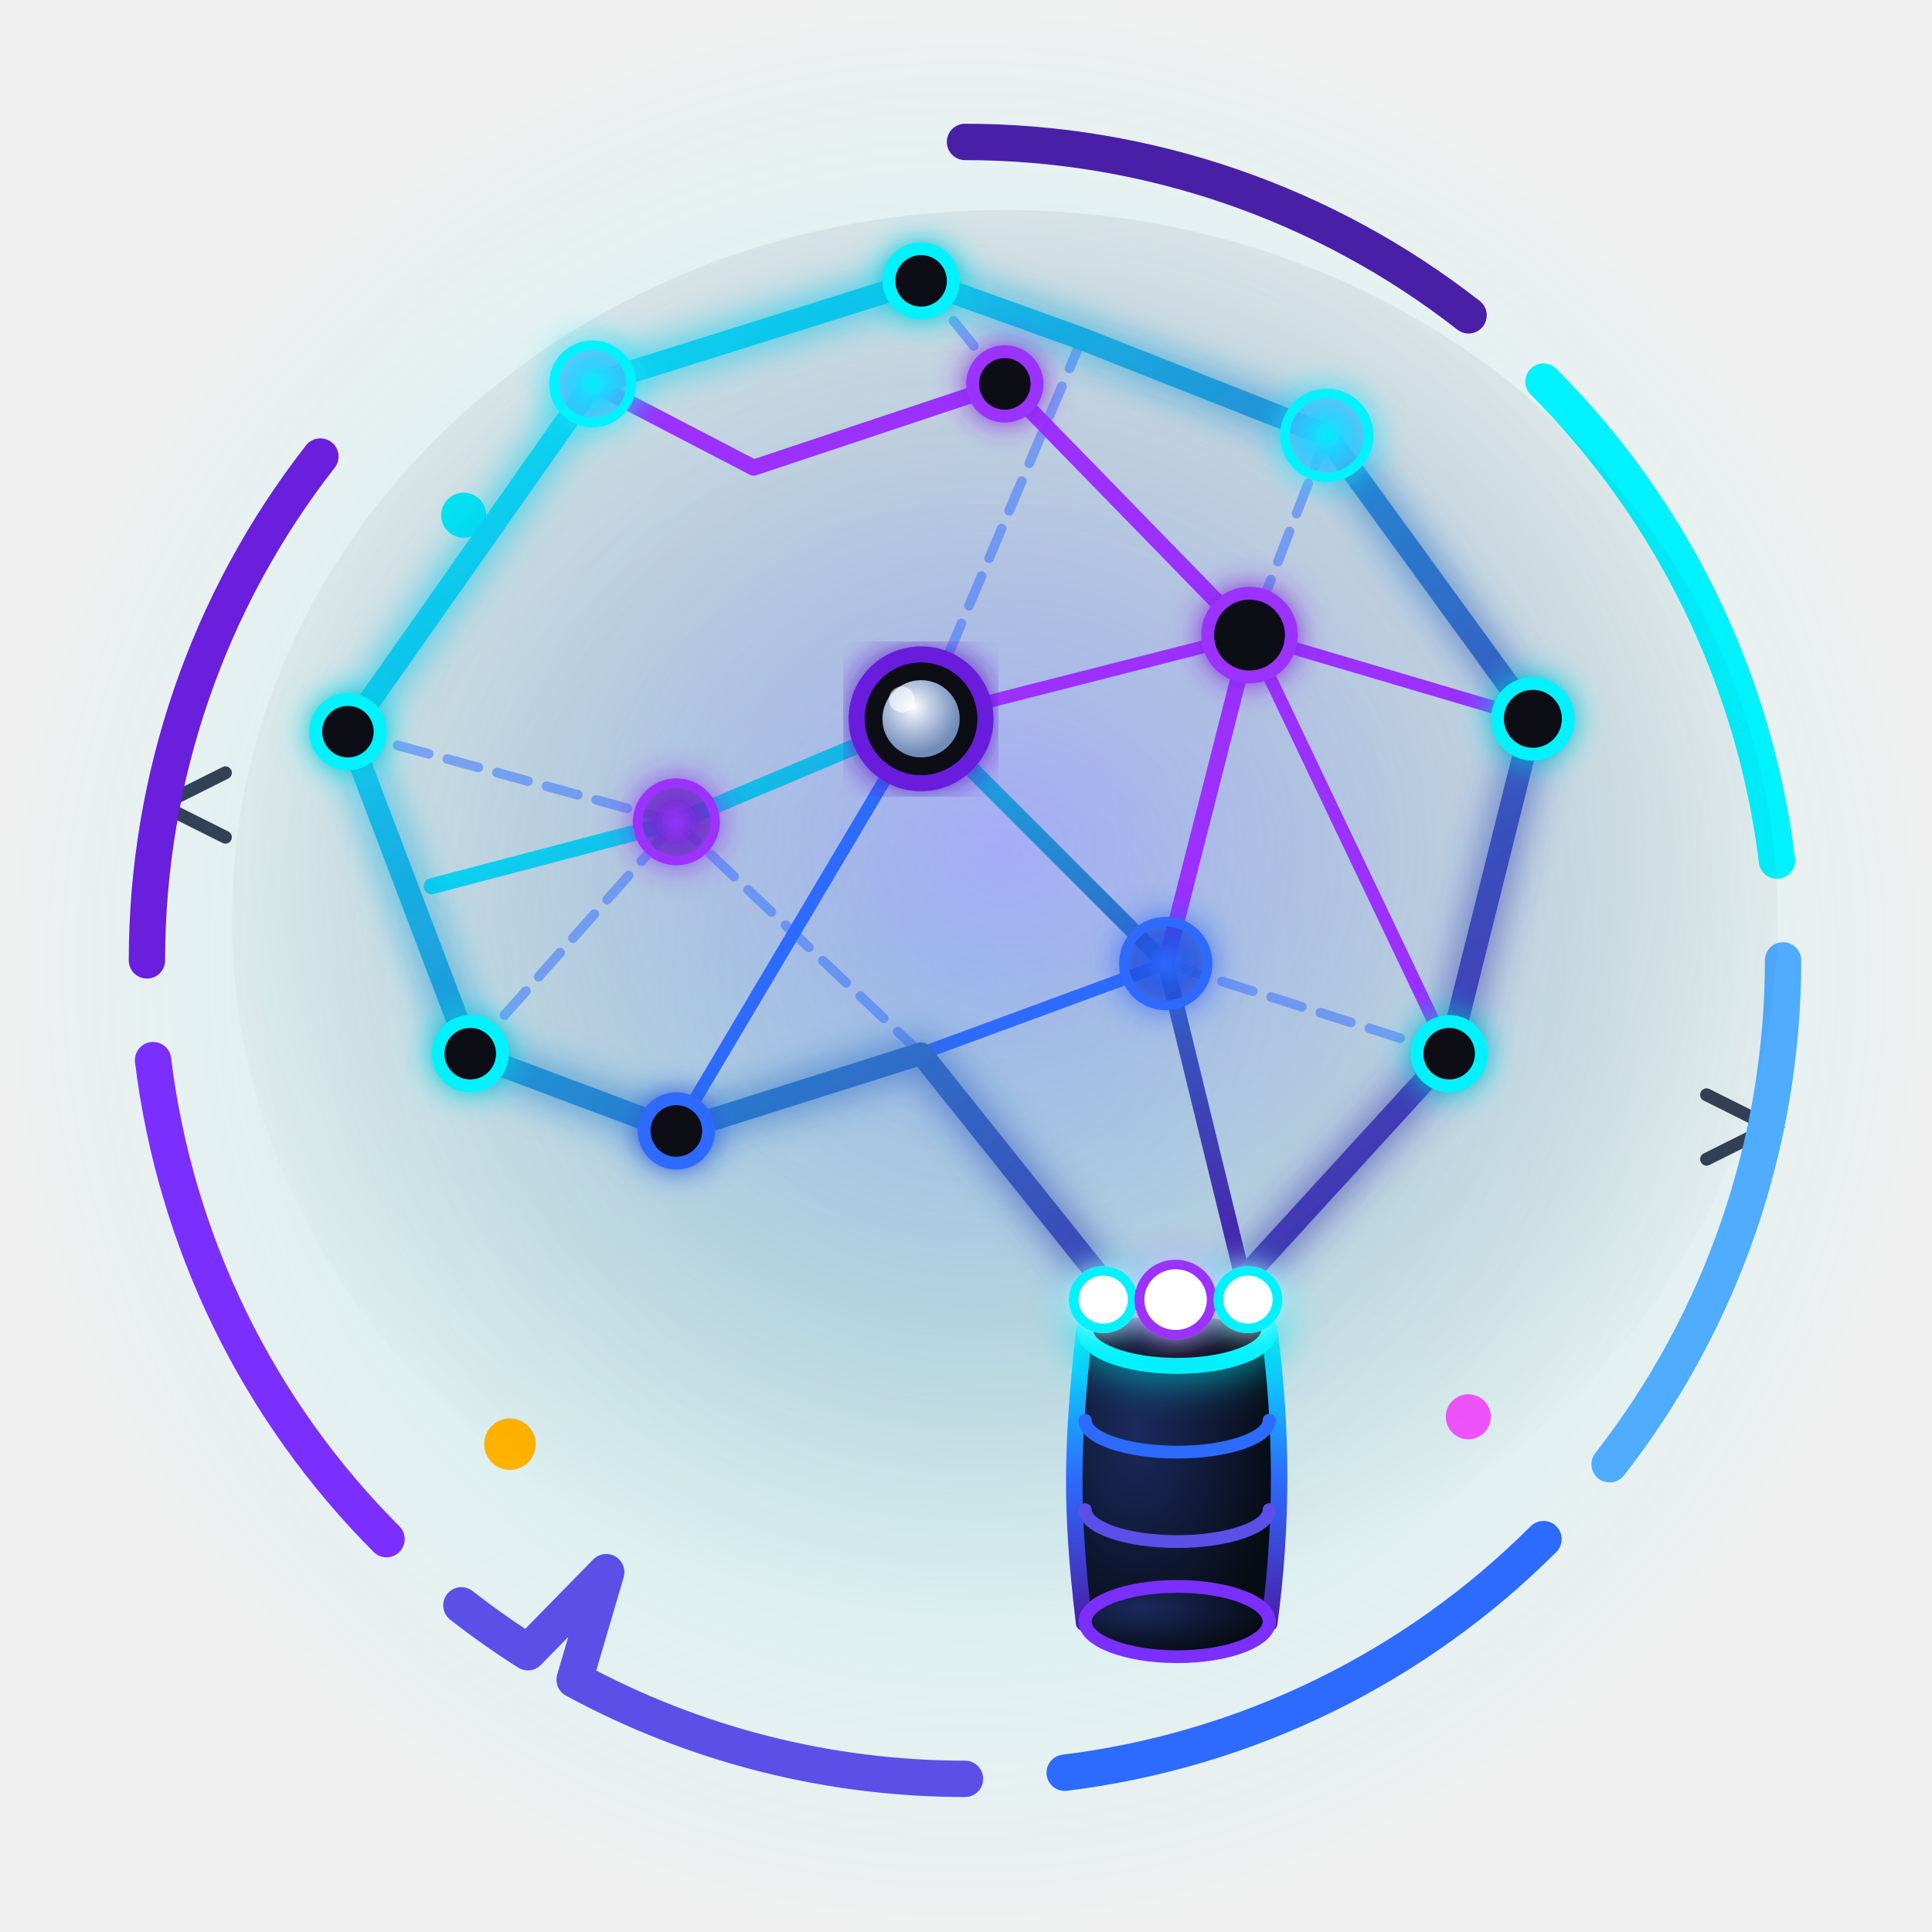
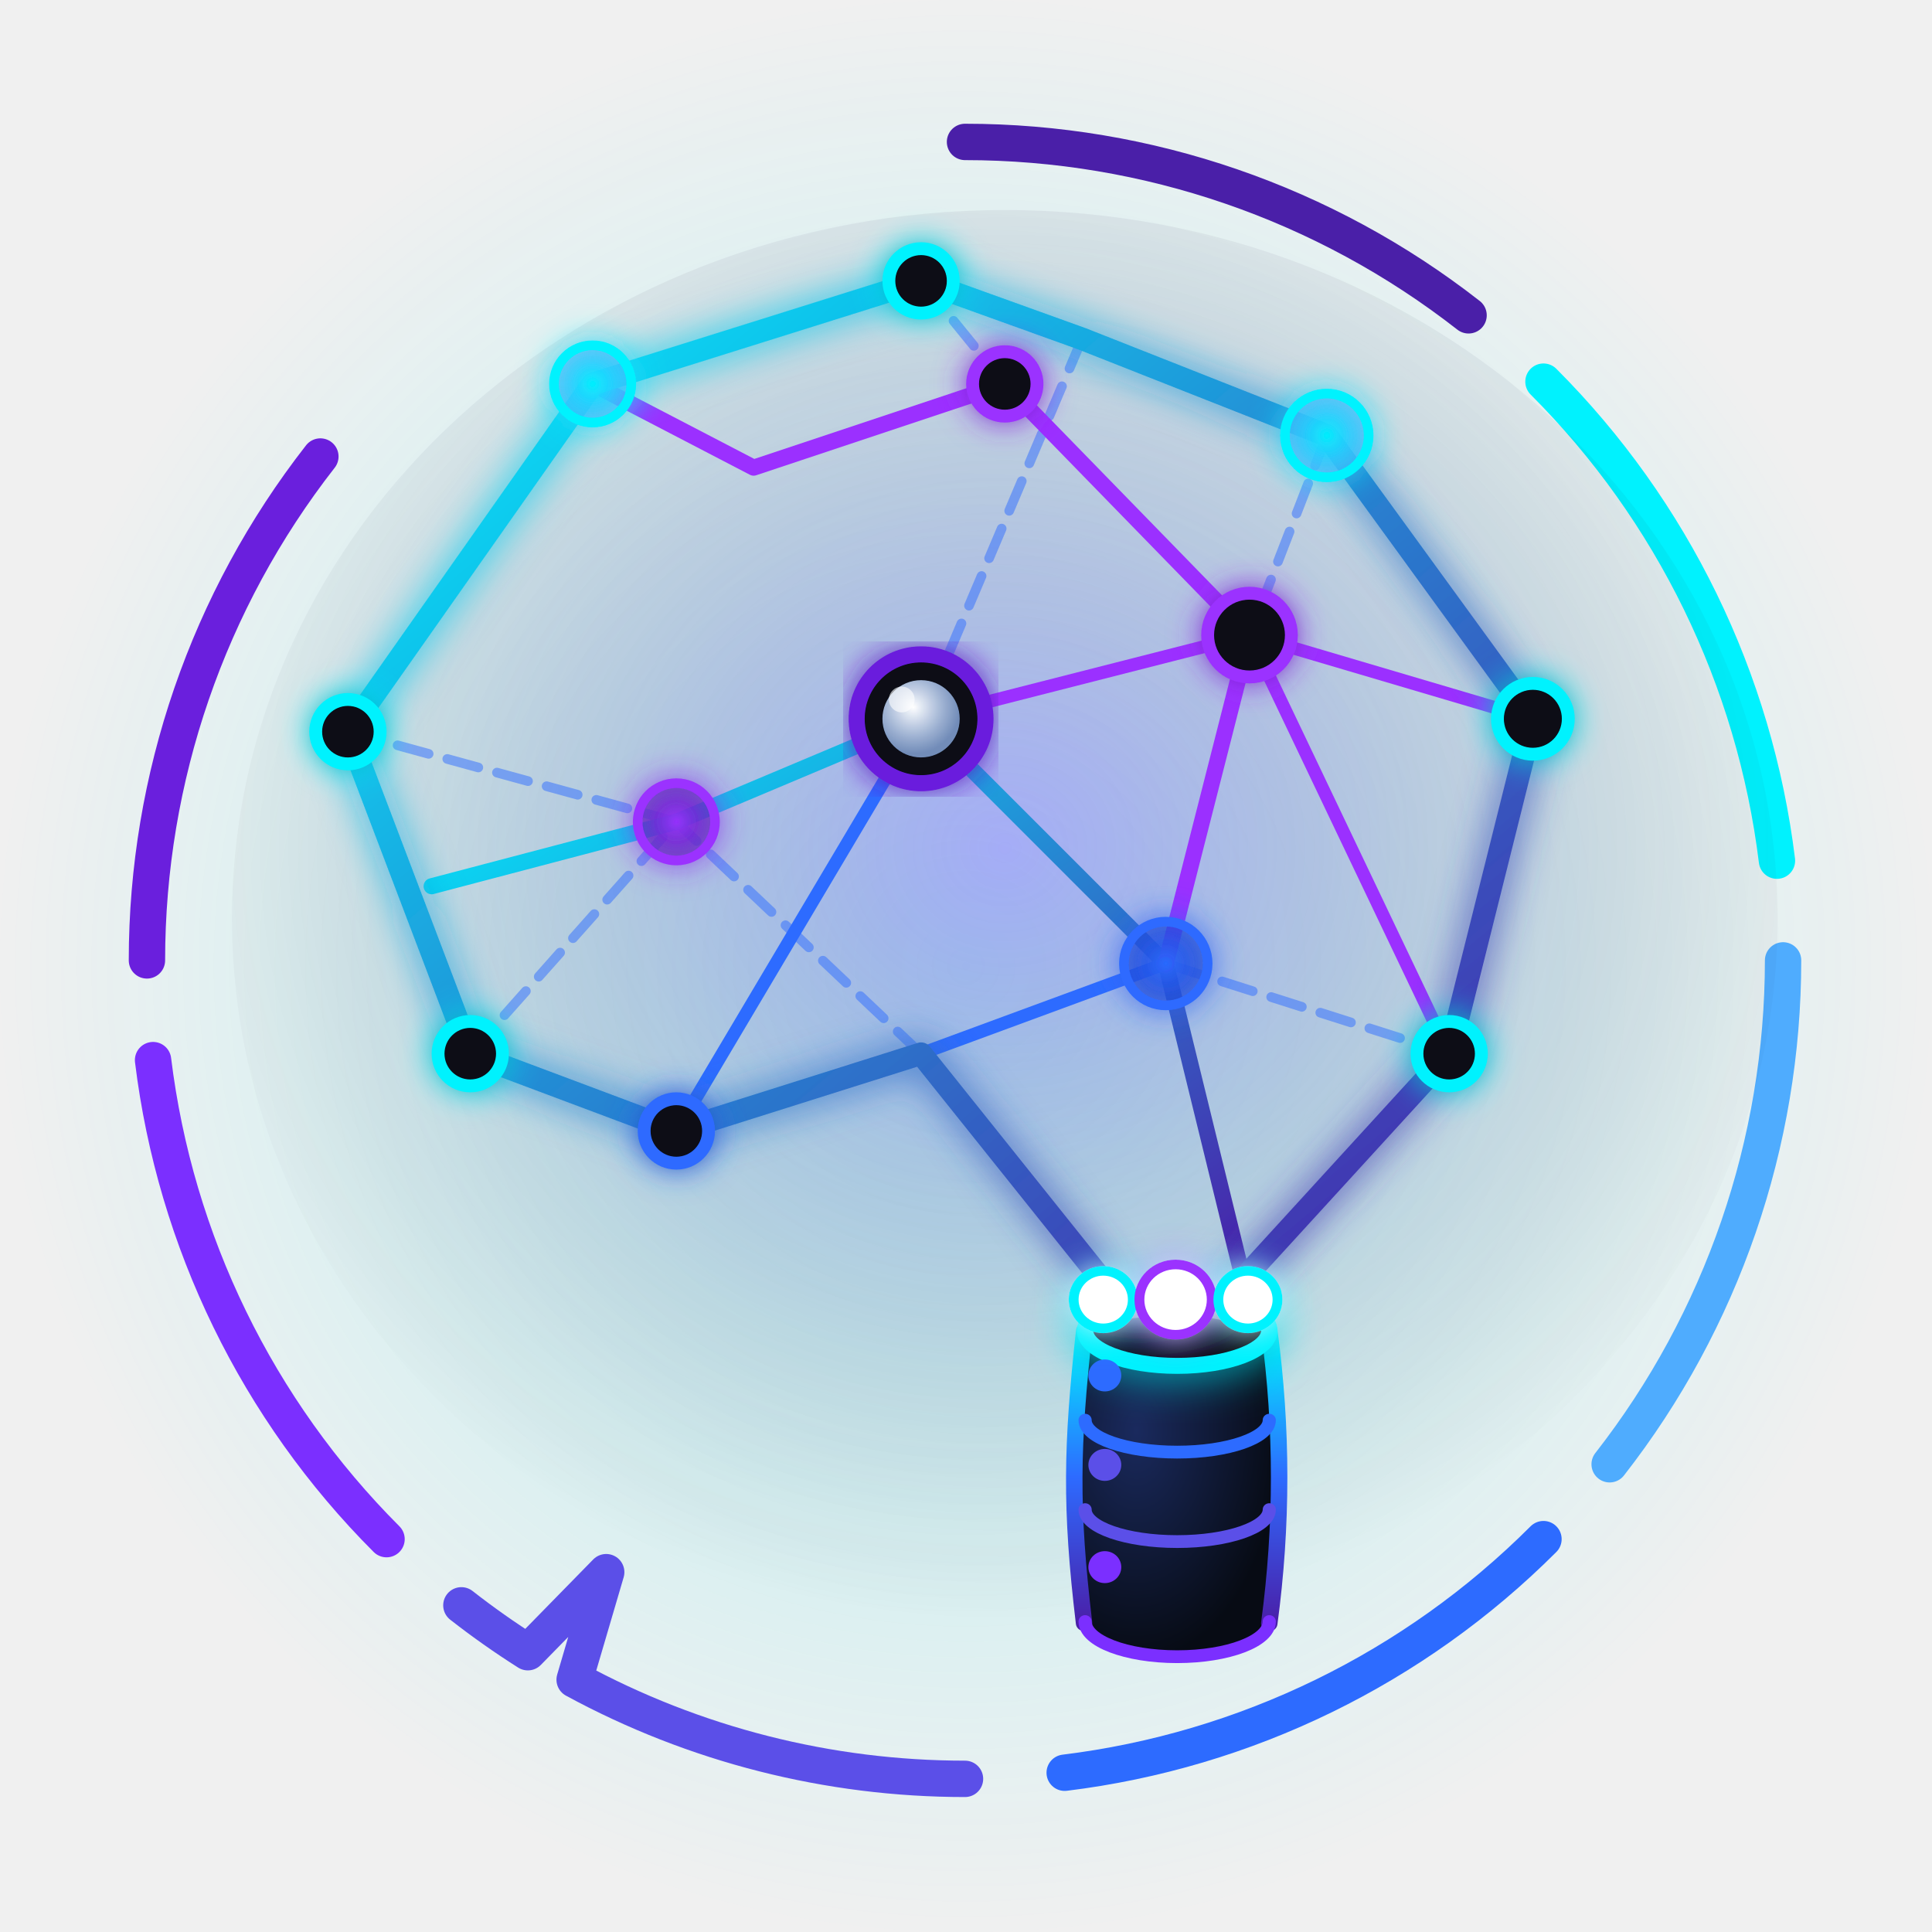
<svg xmlns="http://www.w3.org/2000/svg" viewBox="50 50 300 300" width="400" height="400">
  <defs>
    <linearGradient id="textGrad" x1="0%" y1="0%" x2="100%" y2="0%">
      <stop offset="0" stop-color="#00F2FE" />
      <stop offset="1" stop-color="#F355FF" />
    </linearGradient>
    <radialGradient id="coreGlow" cx="50%" cy="50%" r="50%">
      <stop offset="0" stop-color="#00F2FE" stop-opacity="0.25" />
      <stop offset="1" stop-color="#00F2FE" stop-opacity="0" />
    </radialGradient>
    <radialGradient id="glowCenter" cx="50%" cy="45%" r="55%">
      <stop offset="0" stop-color="#7B2FFF" stop-opacity="0.35" />
      <stop offset="1" stop-color="#070B14" stop-opacity="0" />
    </radialGradient>
    <radialGradient id="glowCyan" cx="50%" cy="50%" r="50%">
      <stop offset="0" stop-color="#00F2FE" stop-opacity="0.9" />
      <stop offset="1" stop-color="#4FACFE" stop-opacity="0.5" />
    </radialGradient>
    <radialGradient id="glowPurple" cx="50%" cy="50%" r="50%">
      <stop offset="0" stop-color="#9B30FF" stop-opacity="0.9" />
      <stop offset="1" stop-color="#4A1FA8" stop-opacity="0.5" />
    </radialGradient>
    <radialGradient id="glowBlue" cx="50%" cy="50%" r="50%">
      <stop offset="0" stop-color="#2D6BFF" stop-opacity="0.9" />
      <stop offset="1" stop-color="#1A40CC" stop-opacity="0.5" />
    </radialGradient>
    <radialGradient id="glowWhite" cx="40%" cy="35%" r="60%">
      <stop offset="0" stop-color="#FFFFFF" stop-opacity="1" />
      <stop offset="1" stop-color="#A0C4FF" stop-opacity="0.7" />
    </radialGradient>
    <radialGradient id="dbFill" cx="30%" cy="30%" r="70%">
      <stop offset="0" stop-color="#1a2a5e" />
      <stop offset="1" stop-color="#070B14" />
    </radialGradient>
    <linearGradient id="edgeMain" x1="0%" y1="0%" x2="100%" y2="100%">
      <stop offset="0" stop-color="#00F2FE" />
      <stop offset="1" stop-color="#4A1FA8" />
    </linearGradient>
    <linearGradient id="dbStroke" x1="0%" y1="0%" x2="0%" y2="100%">
      <stop offset="0" stop-color="#00F2FE" />
      <stop offset="0.5" stop-color="#2D6BFF" />
      <stop offset="1" stop-color="#4A1FA8" />
    </linearGradient>
    <filter id="softGlow">
      <feGaussianBlur stdDeviation="3" result="blur" />
      <feMerge>
        <feMergeNode in="blur" />
        <feMergeNode in="SourceGraphic" />
      </feMerge>
    </filter>
    <filter id="nodeGlow">
      <feGaussianBlur stdDeviation="2.5" result="blur" />
      <feMerge>
        <feMergeNode in="blur" />
        <feMergeNode in="SourceGraphic" />
      </feMerge>
    </filter>
    <filter id="dbGlow" x="-80%" y="-80%" width="260%" height="260%">
      <feGaussianBlur stdDeviation="3.5" result="blur" />
      <feMerge>
        <feMergeNode in="blur" />
        <feMergeNode in="SourceGraphic" />
      </feMerge>
    </filter>
    <filter id="dbNodeGlow" x="-80%" y="-80%" width="260%" height="260%">
      <feGaussianBlur stdDeviation="2.5" result="blur" />
      <feMerge>
        <feMergeNode in="blur" />
        <feMergeNode in="SourceGraphic" />
      </feMerge>
    </filter>
  </defs>
  <g id="simbolo">
    <circle id="simbolo-glow" cx="200" cy="200" r="150" fill="url(#coreGlow)" />
-     <g id="decoracoes-externas">
-       <circle cx="122" cy="130" r="3.5" fill="#00F2FE" />
-       <circle cx="278" cy="270" r="3.5" fill="#F355FF" />
-       <circle cx="129.186" cy="274.252" r="4" fill="#FFB300" />
-       <path d="M 85 170 L 75 175 L 85 180" fill="none" stroke="#334155" stroke-width="2" stroke-linecap="round" />
-       <path d="M 315 220 L 325 225 L 315 230" fill="none" stroke="#334155" stroke-width="2" stroke-linecap="round" />
-     </g>
    <g id="anel-pilares" transform="matrix(0.940956,0,0,0.941408,11.65451,10.84766)">
      <path d="M 295.46,104.54 A 135,135 0 0,1 333.99,183.55" fill="none" stroke="#00F2FE" stroke-width="6" stroke-linecap="round" />
      <path d="M 335.0,200.0 A 135,135 0 0,1 306.38,283.11" fill="none" stroke="#4FACFE" stroke-width="6" stroke-linecap="round" />
      <path d="M 295.46,295.46 A 135,135 0 0,1 216.45,333.99" fill="none" stroke="#2D6BFF" stroke-width="6" stroke-linecap="round" />
      <path d="M 200.0,335.0 A 135,135 0 0,1 135.58,318.64 L 140.79,300.91 L 127.86,314.11 A 135,135 0 0,1 116.89,306.38" fill="none" stroke="#5B4FE8" stroke-width="6" stroke-linecap="round" stroke-linejoin="round" />
      <path d="M 104.54,295.46 A 135,135 0 0,1 66.01,216.45" fill="none" stroke="#7B2FFF" stroke-width="6" stroke-linecap="round" />
      <path d="M 65.0,200.0 A 135,135 0 0,1 93.62,116.89" fill="none" stroke="#6A1FDD" stroke-width="6" stroke-linecap="round" />
      <path d="M 200.0,65.0 A 135,135 0 0,1 283.1,93.6" fill="none" stroke="#4A1FA8" stroke-width="6" stroke-linecap="round" />
    </g>
    <g id="icone" transform="matrix(1,0,0,1,66.02262,47.61435)">
      <ellipse cx="140" cy="145" rx="120" ry="110" fill="url(#glowCenter)" />
      <g id="cerebro">
        <g fill="none" stroke="#2D6BFF" stroke-width="1.5" stroke-dasharray="5 3" opacity="0.5" stroke-linecap="round">
          <line x1="57" y1="166" x2="89" y2="130" />
          <line x1="38" y1="116" x2="89" y2="130" />
          <line x1="127" y1="46" x2="140" y2="62" />
          <line x1="190" y1="70" x2="178" y2="101" />
          <line x1="127" y1="166" x2="89" y2="130" />
          <line x1="209" y1="166" x2="165" y2="152" />
          <line x1="152" y1="55" x2="127" y2="114" />
        </g>
        <g fill="none" stroke-linecap="round" stroke-linejoin="round">
          <path d="M 177 201 L 165 152 L 127 114 L 89 130 L 51 140" stroke="url(#edgeMain)" stroke-width="2.5" />
          <path d="M 165 152 L 178 101 L 140 62 L 101 75 L 76 62" stroke="#9B30FF" stroke-width="2.5" />
          <path d="M 127 114 L 178 101" stroke="#9B30FF" stroke-width="2" />
          <path d="M 89 178 L 127 114" stroke="#2D6BFF" stroke-width="2" />
          <path d="M 127 166 L 165 152" stroke="#2D6BFF" stroke-width="2" />
          <path d="M 209 166 L 178 101" stroke="#9B30FF" stroke-width="2" />
          <path d="M 222 114 L 178 101" stroke="#9B30FF" stroke-width="2" />
        </g>
        <path d="M 155 201 L 127 166 L 89 178 L 57 166 L 38 116 L 76 62 L 127 46 L 152 55 L 190 70 L 222 114 L 209 166 L 177 201" fill="none" stroke="url(#edgeMain)" stroke-width="3.5" stroke-linecap="round" stroke-linejoin="round" filter="url(#softGlow)" />
        <g filter="url(#nodeGlow)">
          <circle cx="38" cy="116" r="5" fill="#070B14" stroke="#00F2FE" stroke-width="2" />
          <circle cx="76" cy="62" r="6" fill="url(#glowCyan)" stroke="#00F2FE" stroke-width="1.5" />
          <circle cx="127" cy="46" r="5" fill="#070B14" stroke="#00F2FE" stroke-width="2" />
          <circle cx="190" cy="70" r="6.5" fill="url(#glowCyan)" stroke="#00F2FE" stroke-width="1.5" />
          <circle cx="222" cy="114" r="5.5" fill="#070B14" stroke="#00F2FE" stroke-width="2" />
          <circle cx="209" cy="166" r="5" fill="#070B14" stroke="#00F2FE" stroke-width="2" />
          <circle cx="57" cy="166" r="5" fill="#070B14" stroke="#00F2FE" stroke-width="2" />
        </g>
        <g filter="url(#nodeGlow)">
          <circle cx="89" cy="130" r="6" fill="url(#glowPurple)" stroke="#9B30FF" stroke-width="1.5" />
          <circle cx="178" cy="101" r="6.5" fill="#070B14" stroke="#9B30FF" stroke-width="2" />
          <circle cx="165" cy="152" r="6.5" fill="url(#glowBlue)" stroke="#2D6BFF" stroke-width="1.5" />
          <circle cx="127" cy="114" r="5.5" fill="#070B14" stroke="#9B30FF" stroke-width="2" />
          <circle cx="89" cy="178" r="5" fill="#070B14" stroke="#2D6BFF" stroke-width="2" />
          <circle cx="140" cy="62" r="5" fill="#070B14" stroke="#9B30FF" stroke-width="2" />
        </g>
        <g filter="url(#nodeGlow)">
          <circle cx="127" cy="114" r="10" fill="#070B14" stroke="#6A1FDD" stroke-width="2.5" />
          <circle cx="127" cy="114" r="6" fill="url(#glowWhite)" stroke="none" />
          <circle cx="124" cy="111" r="2" fill="#FFFFFF" opacity="0.6" />
        </g>
      </g>
      <g id="tronco-encefalico" transform="matrix(1.02136,0,0,0.992131,-2.775261,0.673415)">
        <g id="banco-de-dados">
          <path d="M 152 210 C 150 228 149.705 237.605 151.705 255.605 C 151.705 259.454 161.605 263.332 170.938 261.407 C 175.27 260.514 180.589 257.538 180.589 255.752 C 182.589 237.752 182 228 180 210" fill="url(#dbFill)" stroke="none" />
          <path d="M 151.864 210 C 149.955 228 149.75 237.752 151.841 255.752" fill="none" stroke="url(#dbStroke)" stroke-width="2.5" stroke-linecap="round" />
          <path d="M 180 210 C 182 225.266 182 240.533 180 255.799" fill="none" stroke="url(#dbStroke)" stroke-width="2.5" stroke-linecap="round" />
          <ellipse cx="166" cy="210" rx="14" ry="5.5" fill="url(#dbFill)" stroke="#00F2FE" stroke-width="2.5" filter="url(#dbGlow)" />
          <path d="M 156 208 Q 166 206 174 208" fill="none" stroke="#FFFFFF" stroke-width="1.2" opacity="0.4" stroke-linecap="round" />
+           <circle cx="155" cy="217" r="2.5" fill="#2D6BFF" />
          <path d="M 152 224 A 14 5 0 0 0 180 224" fill="none" stroke="#2D6BFF" stroke-width="2" stroke-linecap="round" />
+           <circle cx="155" cy="231" r="2.5" fill="#5B4FE8" />
          <path d="M 152 238 A 14 5 0 0 0 180 238" fill="none" stroke="#5B4FE8" stroke-width="2" stroke-linecap="round" />
-           <ellipse cx="166" cy="255.517" rx="14" ry="5.5" fill="url(#dbFill)" stroke="#7B2FFF" stroke-width="2" />
+           <circle cx="155" cy="247" r="2.5" fill="#7B2FFF" />
+           <path d="M 152 255.517 A 14 5.5 0 0 0 180 255.517" fill="none" stroke="#7B2FFF" stroke-width="2" stroke-linecap="round" />
        </g>
        <g filter="url(#dbNodeGlow)" transform="matrix(1,0,0,1,-0.242854,4.128591)">
          <circle cx="155" cy="201" r="4.5" fill="#FFFFFF" stroke="#00F2FE" stroke-width="1.5" />
          <circle cx="166" cy="201" r="5.5" fill="#FFFFFF" stroke="#9B30FF" stroke-width="1.5" />
          <circle cx="177" cy="201" r="4.5" fill="#FFFFFF" stroke="#00F2FE" stroke-width="1.5" />
        </g>
      </g>
    </g>
  </g>
</svg>
